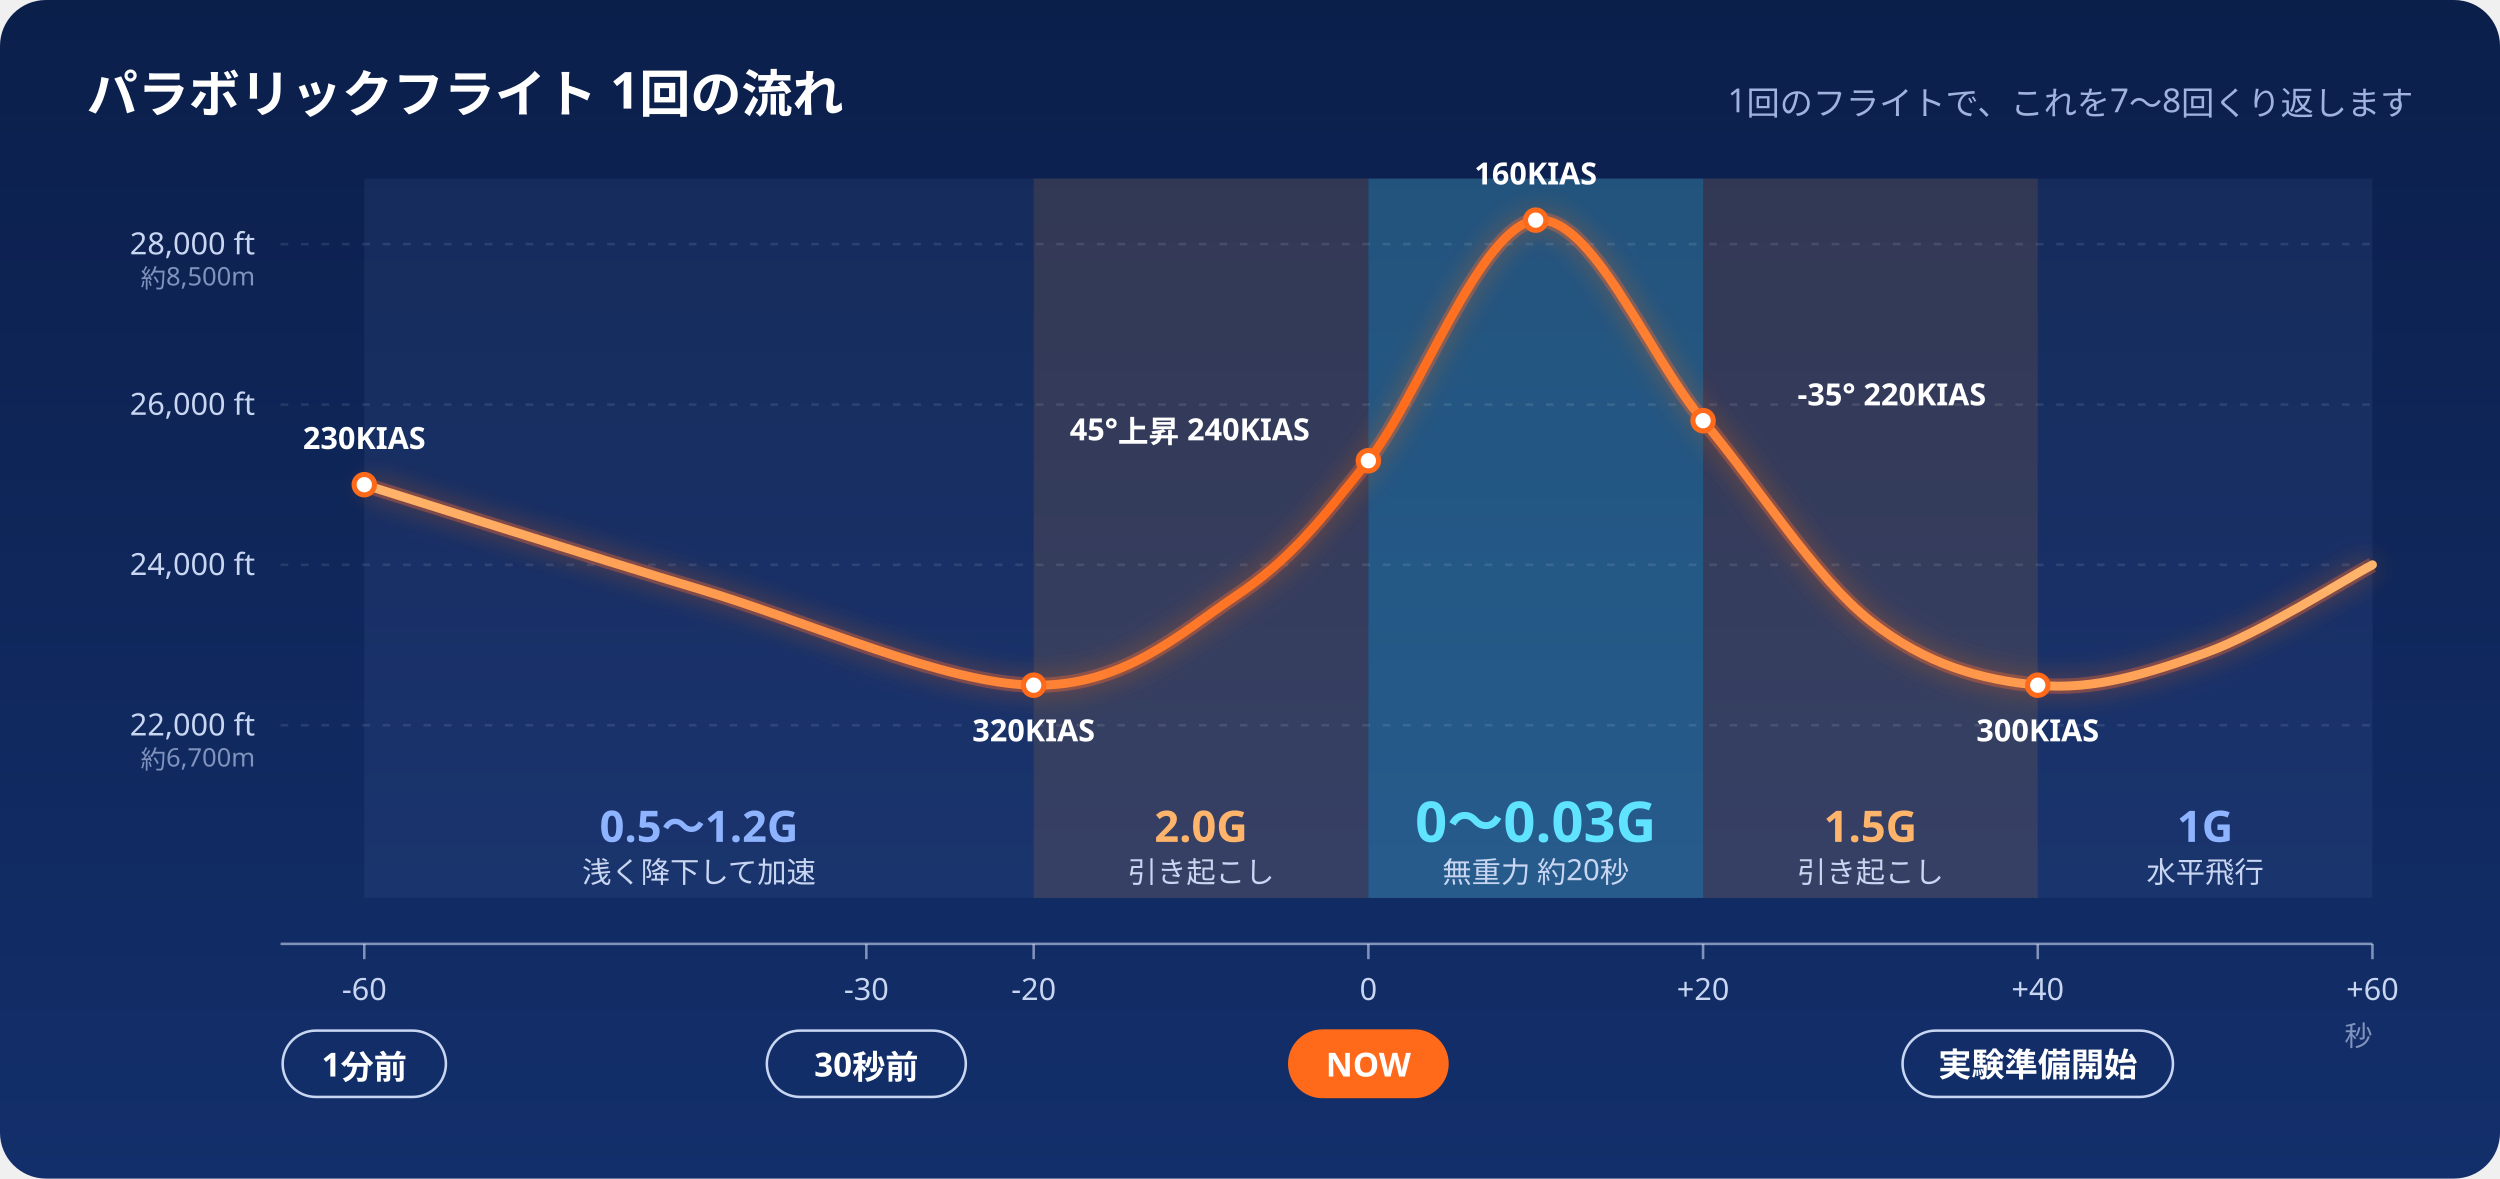
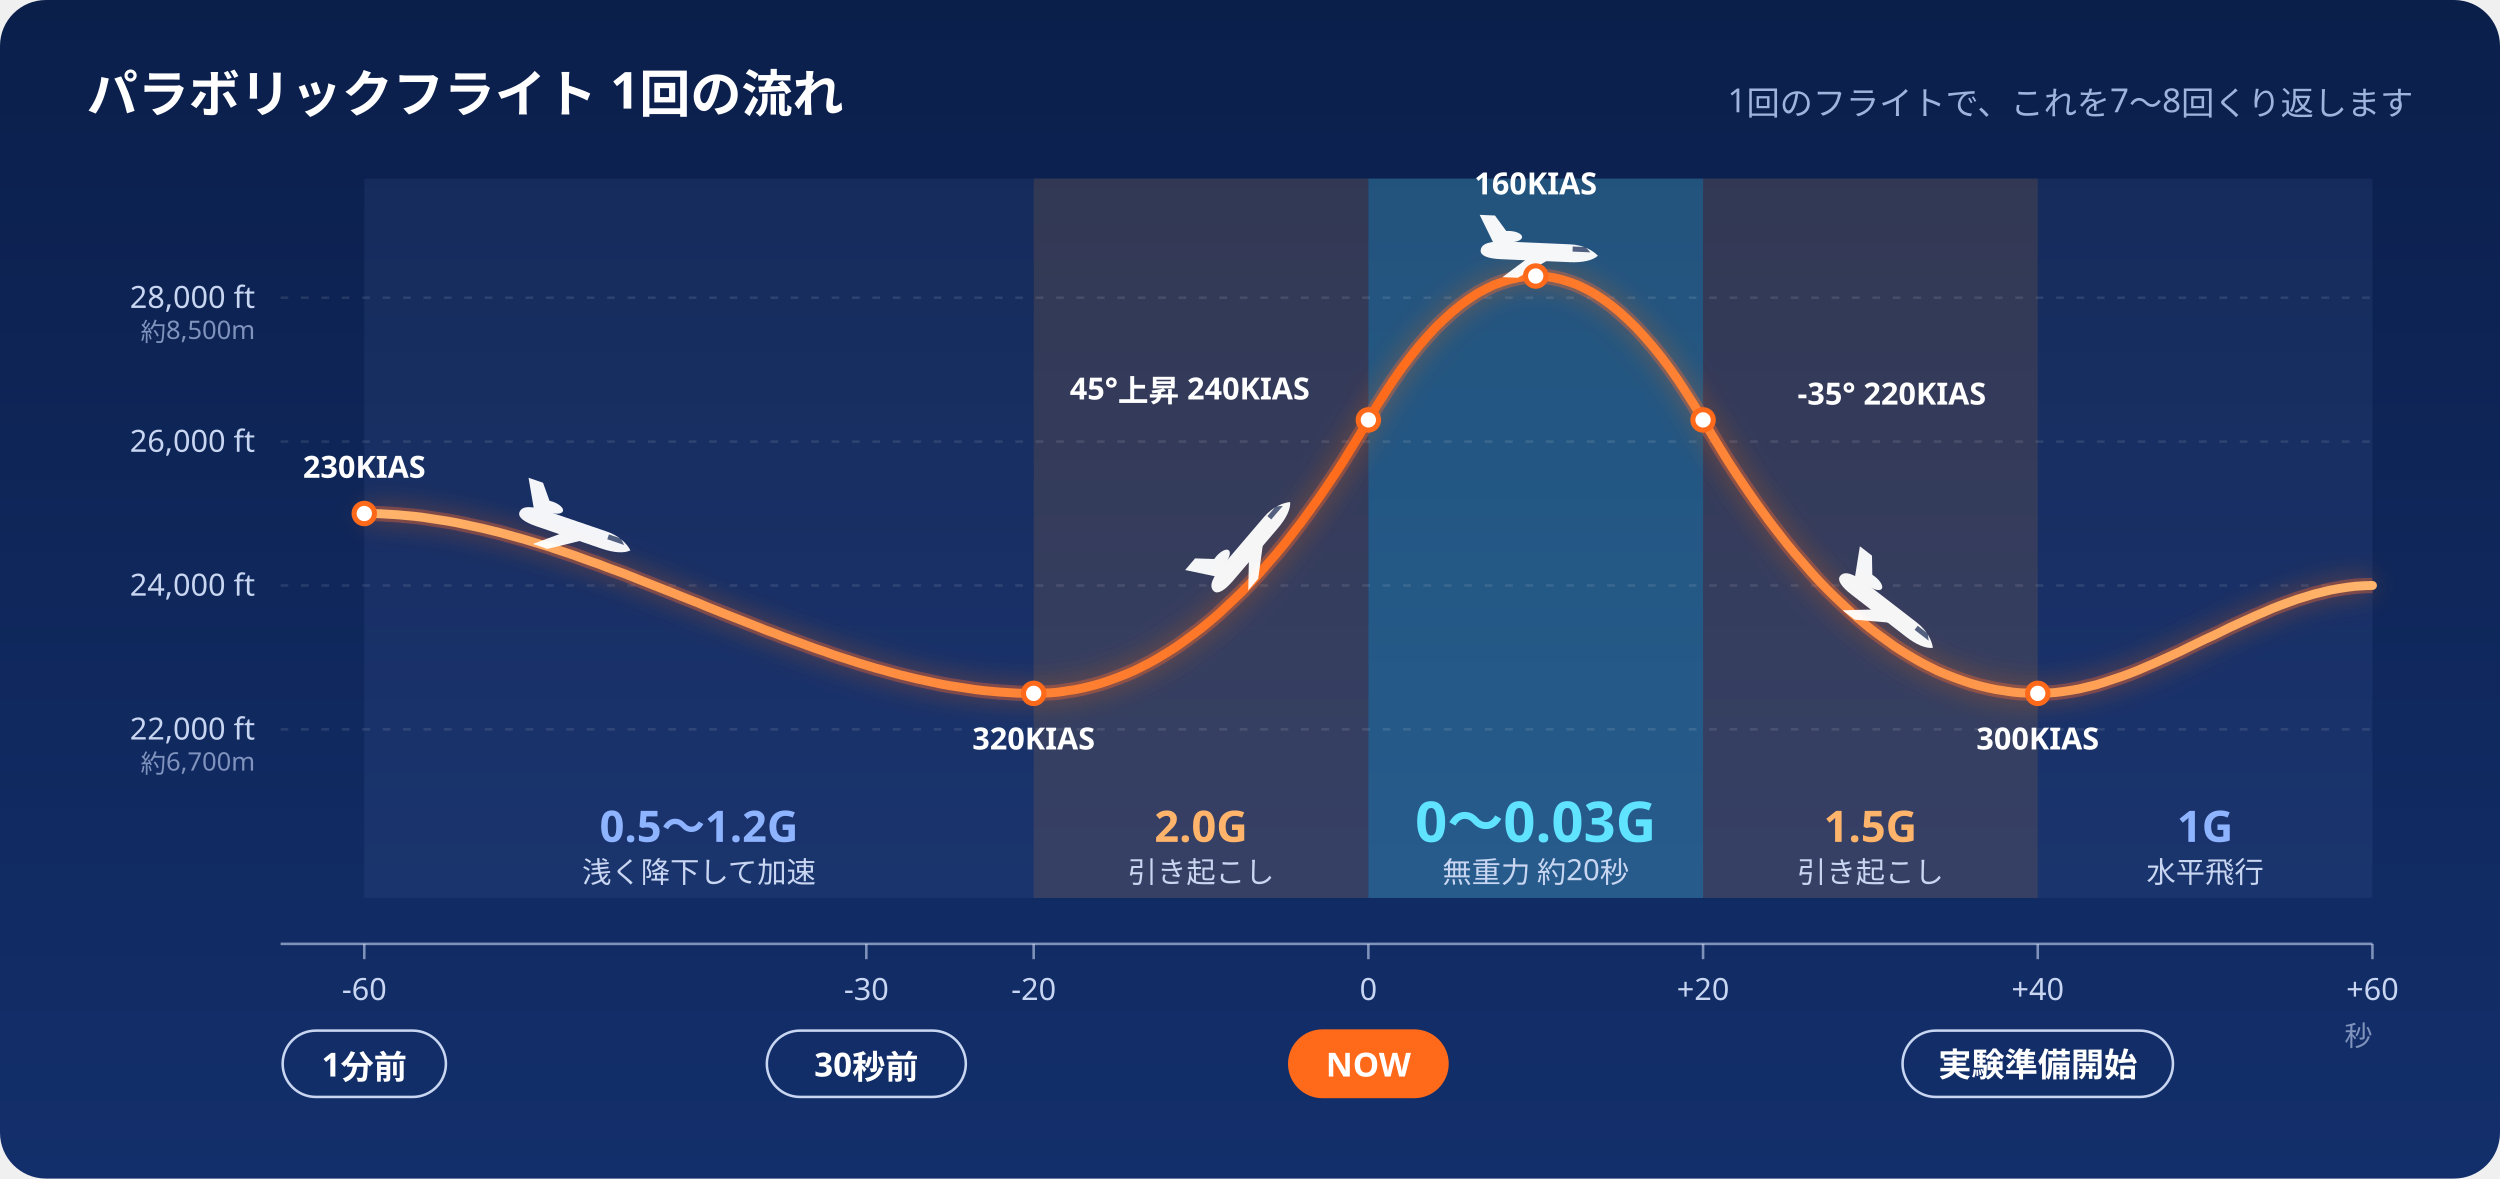
<svg xmlns="http://www.w3.org/2000/svg" viewBox="0 0 980 462" width="980" height="462" font-family="'Hiragino Sans','Noto Sans JP','Yu Gothic',sans-serif">
  <defs>
    <linearGradient id="bg" x1="0" y1="0" x2="0" y2="1">
      <stop offset="0" stop-color="#0b1f4b" />
      <stop offset="1" stop-color="#132f6b" />
    </linearGradient>
    <linearGradient id="ln" x1="0" y1="0" x2="1" y2="0">
      <stop offset="0" stop-color="#ffb46b" />
      <stop offset=".5" stop-color="#ff6a1a" />
      <stop offset="1" stop-color="#ffb46b" />
    </linearGradient>
    <filter id="gl" x="-5%" y="-20%" width="110%" height="140%">
      <feGaussianBlur stdDeviation="5" result="b" />
      <feMerge>
        <feMergeNode in="b" />
        <feMergeNode in="SourceGraphic" />
      </feMerge>
    </filter>
  </defs>
  <rect width="980" height="462" rx="18" fill="url(#bg)" />
  <text x="34" y="44" fill="#fff" font-size="20" font-weight="700">パラボリックフライト 1回の流れ</text>
  <text x="946" y="44" fill="#9fb3dd" font-size="13" text-anchor="end">1回のフライトで、これを7〜8回くり返します</text>
  <rect x="142.8" y="70" width="262.4" height="282" fill="#8fb4ff" opacity="0.07" />
  <text x="274.0" y="330" fill="#8fb4ff" font-size="17" font-weight="800" text-anchor="middle">0.5〜1.2G</text>
  <text x="274.0" y="346" fill="#c9d6f2" font-size="11.5" text-anchor="middle">浅く降下して加速</text>
  <rect x="405.2" y="70" width="131.2" height="282" fill="#ffb46b" opacity="0.16" />
  <text x="470.8" y="330" fill="#ffb46b" font-size="17" font-weight="800" text-anchor="middle">2.0G</text>
  <text x="470.8" y="346" fill="#c9d6f2" font-size="11.5" text-anchor="middle">引き起こし</text>
  <rect x="536.4" y="70" width="131.2" height="282" fill="#5fe3ff" opacity="0.26" />
  <text x="602.0" y="330" fill="#5fe3ff" font-size="22" font-weight="800" text-anchor="middle">0〜0.03G</text>
  <text x="602.0" y="346" fill="#c9d6f2" font-size="11.5" text-anchor="middle">無重力 約20秒</text>
  <rect x="667.6" y="70" width="131.2" height="282" fill="#ffb46b" opacity="0.16" />
  <text x="733.2" y="330" fill="#ffb46b" font-size="17" font-weight="800" text-anchor="middle">1.5G</text>
  <text x="733.2" y="346" fill="#c9d6f2" font-size="11.5" text-anchor="middle">引き起こし</text>
  <rect x="798.8" y="70" width="131.2" height="282" fill="#8fb4ff" opacity="0.07" />
  <text x="864.4" y="330" fill="#8fb4ff" font-size="17" font-weight="800" text-anchor="middle">1G</text>
  <text x="864.4" y="346" fill="#c9d6f2" font-size="11.5" text-anchor="middle">水平飛行</text>
-   <line x1="110" y1="95.7" x2="930" y2="95.7" stroke="#ffffff" stroke-opacity=".10" stroke-dasharray="3 5" />
-   <text x="100" y="99.7" fill="#c9d6f2" font-size="12" text-anchor="end">28,000 ft</text>
-   <text x="100" y="112.7" fill="#8093bd" font-size="10" text-anchor="end">約8,500m</text>
-   <line x1="110" y1="158.6" x2="930" y2="158.6" stroke="#ffffff" stroke-opacity=".10" stroke-dasharray="3 5" />
-   <text x="100" y="162.6" fill="#c9d6f2" font-size="12" text-anchor="end">26,000 ft</text>
-   <line x1="110" y1="221.4" x2="930" y2="221.4" stroke="#ffffff" stroke-opacity=".10" stroke-dasharray="3 5" />
-   <text x="100" y="225.4" fill="#c9d6f2" font-size="12" text-anchor="end">24,000 ft</text>
-   <line x1="110" y1="284.3" x2="930" y2="284.3" stroke="#ffffff" stroke-opacity=".10" stroke-dasharray="3 5" />
-   <text x="100" y="288.3" fill="#c9d6f2" font-size="12" text-anchor="end">22,000 ft</text>
-   <text x="100" y="301.3" fill="#8093bd" font-size="10" text-anchor="end">約6,700m</text>
-   <path d="M142.8 190.0 C164.7 196.8 230.3 217.8 274.0 230.9 C317.7 244.0 370.2 268.0 405.2 268.6 C440.2 269.1 462.1 248.7 483.9 234.0 C505.8 219.3 516.7 205.2 536.4 180.6 C556.1 156.0 580.1 88.9 602.0 86.3 C623.9 83.7 645.7 138.7 667.6 164.9 C689.5 191.0 711.3 226.1 733.2 243.4 C755.1 260.7 776.9 266.5 798.8 268.6 C820.7 270.7 842.5 263.9 864.4 256.0 C886.3 248.1 919.1 227.2 930.0 221.4" fill="none" stroke="#ff6a1a" stroke-width="6" stroke-opacity=".35" filter="url(#gl)" />
-   <path d="M142.8 190.0 C164.7 196.8 230.3 217.8 274.0 230.9 C317.7 244.0 370.2 268.0 405.2 268.6 C440.2 269.1 462.1 248.7 483.9 234.0 C505.8 219.3 516.7 205.2 536.4 180.6 C556.1 156.0 580.1 88.9 602.0 86.3 C623.9 83.7 645.7 138.7 667.6 164.9 C689.5 191.0 711.3 226.1 733.2 243.4 C755.1 260.7 776.9 266.5 798.8 268.6 C820.7 270.7 842.5 263.9 864.4 256.0 C886.3 248.1 919.1 227.2 930.0 221.4" fill="none" stroke="url(#ln)" stroke-width="3.5" stroke-linecap="round" />
-   <circle cx="142.8" cy="190.0" r="4" fill="#fff" stroke="#ff6a1a" stroke-width="2" />
-   <text x="142.8" y="176.0" fill="#fff" font-size="12" font-weight="600" text-anchor="middle">230KIAS</text>
-   <circle cx="405.2" cy="268.6" r="4" fill="#fff" stroke="#ff6a1a" stroke-width="2" />
-   <text x="405.2" y="290.6" fill="#fff" font-size="12" font-weight="600" text-anchor="middle">320KIAS</text>
-   <circle cx="536.4" cy="180.6" r="4" fill="#fff" stroke="#ff6a1a" stroke-width="2" />
-   <text x="466.4" y="172.6" fill="#fff" font-size="12" font-weight="600" text-anchor="middle">45°上昇 240KIAS</text>
-   <circle cx="602.0" cy="86.3" r="4" fill="#fff" stroke="#ff6a1a" stroke-width="2" />
-   <text x="602.0" y="72.3" fill="#fff" font-size="12" font-weight="600" text-anchor="middle">160KIAS</text>
-   <circle cx="667.6" cy="164.9" r="4" fill="#fff" stroke="#ff6a1a" stroke-width="2" />
-   <text x="741.6" y="158.9" fill="#fff" font-size="12" font-weight="600" text-anchor="middle">-35° 220KIAS</text>
-   <circle cx="798.8" cy="268.6" r="4" fill="#fff" stroke="#ff6a1a" stroke-width="2" />
-   <text x="798.8" y="290.6" fill="#fff" font-size="12" font-weight="600" text-anchor="middle">300KIAS</text>
+   <line x1="110" y1="116.7" x2="930" y2="116.7" stroke="#ffffff" stroke-opacity=".10" stroke-dasharray="3 5" />
+   <text x="100" y="120.7" fill="#c9d6f2" font-size="12" text-anchor="end">28,000 ft</text>
+   <text x="100" y="133.7" fill="#8093bd" font-size="10" text-anchor="end">約8,500m</text>
+   <line x1="110" y1="173.1" x2="930" y2="173.1" stroke="#ffffff" stroke-opacity=".10" stroke-dasharray="3 5" />
+   <text x="100" y="177.1" fill="#c9d6f2" font-size="12" text-anchor="end">26,000 ft</text>
+   <line x1="110" y1="229.5" x2="930" y2="229.5" stroke="#ffffff" stroke-opacity=".10" stroke-dasharray="3 5" />
+   <text x="100" y="233.5" fill="#c9d6f2" font-size="12" text-anchor="end">24,000 ft</text>
+   <line x1="110" y1="285.9" x2="930" y2="285.9" stroke="#ffffff" stroke-opacity=".10" stroke-dasharray="3 5" />
+   <text x="100" y="289.9" fill="#c9d6f2" font-size="12" text-anchor="end">22,000 ft</text>
+   <text x="100" y="302.9" fill="#8093bd" font-size="10" text-anchor="end">約6,700m</text>
+   <path d="M142.8 201.3 L146.1 201.3 L149.4 201.4 L152.6 201.6 L155.9 201.8 L159.2 202.1 L162.5 202.4 L165.8 202.8 L169.0 203.3 L172.3 203.8 L175.6 204.3 L178.9 204.9 L182.2 205.6 L185.4 206.3 L188.7 207.0 L192.0 207.8 L195.3 208.6 L198.6 209.5 L201.8 210.4 L205.1 211.3 L208.4 212.3 L211.7 213.3 L215.0 214.3 L218.2 215.4 L221.5 216.5 L224.8 217.6 L228.1 218.8 L231.4 220.0 L234.6 221.1 L237.9 222.4 L241.2 223.6 L244.5 224.8 L247.8 226.1 L251.0 227.4 L254.3 228.7 L257.6 230.0 L260.9 231.3 L264.2 232.6 L267.4 233.9 L270.7 235.2 L274.0 236.5 L277.3 237.9 L280.6 239.2 L283.8 240.5 L287.1 241.8 L290.4 243.1 L293.7 244.4 L297.0 245.7 L300.2 247.0 L303.5 248.2 L306.8 249.5 L310.1 250.7 L313.4 251.9 L316.6 253.1 L319.9 254.3 L323.2 255.4 L326.5 256.6 L329.8 257.7 L333.0 258.7 L336.3 259.8 L339.6 260.8 L342.9 261.8 L346.2 262.7 L349.4 263.6 L352.7 264.5 L356.0 265.3 L359.3 266.1 L362.6 266.8 L365.8 267.5 L369.1 268.2 L372.4 268.8 L375.7 269.3 L379.0 269.8 L382.2 270.3 L385.5 270.7 L388.8 271.0 L392.1 271.3 L395.4 271.5 L398.6 271.7 L401.9 271.8 L405.2 271.8 L408.5 271.7 L411.8 271.6 L415.0 271.3 L418.3 270.8 L421.6 270.3 L424.9 269.6 L428.2 268.8 L431.4 267.9 L434.7 266.8 L438.0 265.6 L441.3 264.3 L444.6 262.9 L447.8 261.3 L451.1 259.6 L454.4 257.7 L457.7 255.7 L461.0 253.6 L464.2 251.3 L467.5 248.9 L470.8 246.4 L474.1 243.7 L477.4 240.9 L480.6 237.9 L483.9 234.8 L487.2 231.6 L490.5 228.2 L493.8 224.6 L497.0 220.9 L500.3 217.1 L503.6 213.1 L506.9 208.9 L510.2 204.6 L513.4 200.2 L516.7 195.6 L520.0 190.8 L523.3 185.9 L526.6 180.8 L529.8 175.6 L533.1 170.2 L536.4 164.6 L539.7 159.1 L543.0 153.9 L546.2 149.0 L549.5 144.3 L552.8 139.9 L556.1 135.8 L559.4 132.0 L562.6 128.5 L565.9 125.3 L569.2 122.3 L572.5 119.6 L575.8 117.2 L579.0 115.1 L582.3 113.3 L585.6 111.7 L588.9 110.5 L592.2 109.5 L595.4 108.8 L598.7 108.3 L602.0 108.2 L605.3 108.3 L608.6 108.8 L611.8 109.5 L615.1 110.5 L618.4 111.7 L621.7 113.3 L625.0 115.1 L628.2 117.2 L631.5 119.6 L634.8 122.3 L638.1 125.3 L641.4 128.5 L644.6 132.0 L647.9 135.8 L651.2 139.9 L654.5 144.3 L657.8 149.0 L661.0 153.9 L664.3 159.1 L667.6 164.6 L670.9 170.2 L674.2 175.6 L677.4 180.8 L680.7 185.9 L684.0 190.8 L687.3 195.6 L690.6 200.2 L693.8 204.6 L697.1 208.9 L700.4 213.1 L703.7 217.1 L707.0 220.9 L710.2 224.6 L713.5 228.2 L716.8 231.6 L720.1 234.8 L723.4 237.9 L726.6 240.9 L729.9 243.7 L733.2 246.4 L736.5 248.9 L739.8 251.3 L743.0 253.6 L746.3 255.7 L749.6 257.7 L752.9 259.6 L756.2 261.3 L759.4 262.9 L762.7 264.3 L766.0 265.6 L769.3 266.8 L772.6 267.9 L775.8 268.8 L779.1 269.6 L782.4 270.3 L785.7 270.8 L789.0 271.3 L792.2 271.6 L795.5 271.7 L798.8 271.8 L802.1 271.7 L805.4 271.5 L808.6 271.1 L811.9 270.6 L815.2 270.0 L818.5 269.2 L821.8 268.4 L825.0 267.4 L828.3 266.3 L831.6 265.2 L834.9 264.0 L838.2 262.7 L841.4 261.3 L844.7 259.9 L848.0 258.4 L851.3 256.9 L854.6 255.4 L857.8 253.8 L861.1 252.2 L864.4 250.6 L867.7 249.1 L871.0 247.5 L874.2 245.9 L877.5 244.4 L880.8 242.9 L884.1 241.4 L887.4 240.0 L890.6 238.6 L893.9 237.3 L897.2 236.1 L900.5 234.9 L903.8 233.9 L907.0 232.9 L910.3 232.1 L913.6 231.3 L916.9 230.7 L920.2 230.2 L923.4 229.8 L926.7 229.6 L930.0 229.5" fill="none" stroke="#ff6a1a" stroke-width="6" stroke-opacity=".35" filter="url(#gl)" />
+   <path d="M142.8 201.3 L146.1 201.3 L149.4 201.4 L152.6 201.6 L155.9 201.8 L159.2 202.1 L162.5 202.4 L165.8 202.8 L169.0 203.3 L172.3 203.8 L175.6 204.3 L178.9 204.9 L182.2 205.6 L185.4 206.3 L188.7 207.0 L192.0 207.8 L195.3 208.6 L198.6 209.5 L201.8 210.4 L205.1 211.3 L208.4 212.3 L211.7 213.3 L215.0 214.3 L218.2 215.4 L221.5 216.5 L224.8 217.6 L228.1 218.8 L231.4 220.0 L234.6 221.1 L237.9 222.4 L241.2 223.6 L244.5 224.8 L247.8 226.1 L251.0 227.4 L254.3 228.7 L257.6 230.0 L260.9 231.3 L264.2 232.6 L267.4 233.9 L270.7 235.2 L274.0 236.5 L277.3 237.9 L280.6 239.2 L283.8 240.5 L287.1 241.8 L290.4 243.1 L293.7 244.4 L297.0 245.7 L300.2 247.0 L303.5 248.2 L306.8 249.5 L310.1 250.7 L313.4 251.9 L316.6 253.1 L319.9 254.3 L323.2 255.4 L326.5 256.6 L329.8 257.7 L333.0 258.7 L336.3 259.8 L339.6 260.8 L342.9 261.8 L346.2 262.7 L349.4 263.6 L352.7 264.5 L356.0 265.3 L359.3 266.1 L362.6 266.8 L365.8 267.5 L369.1 268.2 L372.4 268.8 L375.7 269.3 L379.0 269.8 L382.2 270.3 L385.5 270.7 L388.8 271.0 L392.1 271.3 L395.4 271.5 L398.6 271.7 L401.9 271.8 L405.2 271.8 L408.5 271.7 L411.8 271.6 L415.0 271.3 L418.3 270.8 L421.6 270.3 L424.9 269.6 L428.2 268.8 L431.4 267.9 L434.7 266.8 L438.0 265.6 L441.3 264.3 L444.6 262.9 L447.8 261.3 L451.1 259.6 L454.4 257.7 L457.7 255.7 L461.0 253.6 L464.2 251.3 L467.5 248.9 L470.8 246.4 L474.1 243.7 L477.4 240.9 L480.6 237.9 L483.9 234.8 L487.2 231.6 L490.5 228.2 L493.8 224.6 L497.0 220.9 L500.3 217.1 L503.6 213.1 L506.9 208.9 L510.2 204.6 L513.4 200.2 L516.7 195.6 L520.0 190.8 L523.3 185.9 L526.6 180.8 L529.8 175.6 L533.1 170.2 L536.4 164.6 L539.7 159.1 L543.0 153.9 L546.2 149.0 L549.5 144.3 L552.8 139.9 L556.1 135.8 L559.4 132.0 L562.6 128.5 L565.9 125.3 L569.2 122.3 L572.5 119.6 L575.8 117.2 L579.0 115.1 L582.3 113.3 L585.6 111.7 L588.9 110.5 L592.2 109.5 L595.4 108.8 L598.7 108.3 L602.0 108.2 L605.3 108.3 L608.6 108.8 L611.8 109.5 L615.1 110.5 L618.4 111.7 L621.7 113.3 L625.0 115.1 L628.2 117.2 L631.5 119.6 L634.8 122.3 L638.1 125.3 L641.4 128.5 L644.6 132.0 L647.9 135.8 L651.2 139.9 L654.5 144.3 L657.8 149.0 L661.0 153.9 L664.3 159.1 L667.6 164.6 L670.9 170.2 L674.2 175.6 L677.4 180.8 L680.7 185.9 L684.0 190.8 L687.3 195.6 L690.6 200.2 L693.8 204.6 L697.1 208.9 L700.4 213.1 L703.7 217.1 L707.0 220.9 L710.2 224.6 L713.5 228.2 L716.8 231.6 L720.1 234.8 L723.4 237.9 L726.6 240.9 L729.9 243.7 L733.2 246.4 L736.5 248.9 L739.8 251.3 L743.0 253.6 L746.3 255.7 L749.6 257.7 L752.9 259.6 L756.2 261.3 L759.4 262.9 L762.7 264.3 L766.0 265.6 L769.3 266.8 L772.6 267.9 L775.8 268.8 L779.1 269.6 L782.4 270.3 L785.7 270.8 L789.0 271.3 L792.2 271.6 L795.5 271.7 L798.8 271.8 L802.1 271.7 L805.4 271.5 L808.6 271.1 L811.9 270.6 L815.2 270.0 L818.5 269.2 L821.8 268.4 L825.0 267.4 L828.3 266.3 L831.6 265.2 L834.9 264.0 L838.2 262.7 L841.4 261.3 L844.7 259.9 L848.0 258.4 L851.3 256.9 L854.6 255.4 L857.8 253.8 L861.1 252.2 L864.4 250.6 L867.7 249.1 L871.0 247.5 L874.2 245.9 L877.5 244.4 L880.8 242.9 L884.1 241.4 L887.4 240.0 L890.6 238.6 L893.9 237.3 L897.2 236.1 L900.5 234.9 L903.8 233.9 L907.0 232.9 L910.3 232.1 L913.6 231.3 L916.9 230.7 L920.2 230.2 L923.4 229.8 L926.7 229.6 L930.0 229.5" fill="none" stroke="url(#ln)" stroke-width="3.5" stroke-linecap="round" />
+   <g transform="translate(221.5 216.5) rotate(18.9) translate(0 -9)" fill="#ffffff" opacity=".95">
+     <path d="M-22 0C-22 -3 -18 -4 -12 -4L13 -4C18 -4 22 -2 24 0C22 2 18 3 13 3L-14 3C-19 3 -22 2 -22 0Z" />
+     <path d="M-17 -3L-23 -14L-17 -14L-9 -4Z" />
+     <path d="M-2 1L-13 10L-7 10L7 1Z" />
+     <ellipse cx="-11" cy="-6" rx="5" ry="2.2" />
+     <path d="M14 -3.2L19 -3.2L21 -1.2L14 -1.2Z" fill="#0b1f4b" opacity=".7" />
+   </g>
+   <g transform="translate(497.0 220.9) rotate(-49.5) translate(0 -9)" fill="#ffffff" opacity=".95">
+     <path d="M-22 0C-22 -3 -18 -4 -12 -4L13 -4C18 -4 22 -2 24 0C22 2 18 3 13 3L-14 3C-19 3 -22 2 -22 0Z" />
+     <path d="M-17 -3L-23 -14L-17 -14L-9 -4Z" />
+     <path d="M-2 1L-13 10L-7 10L7 1Z" />
+     <ellipse cx="-11" cy="-6" rx="5" ry="2.2" />
+     <path d="M14 -3.2L19 -3.2L21 -1.2L14 -1.2Z" fill="#0b1f4b" opacity=".7" />
+   </g>
+   <g transform="translate(602.0 108.2) rotate(2.5) translate(0 -9)" fill="#ffffff" opacity=".95">
+     <path d="M-22 0C-22 -3 -18 -4 -12 -4L13 -4C18 -4 22 -2 24 0C22 2 18 3 13 3L-14 3C-19 3 -22 2 -22 0Z" />
+     <path d="M-17 -3L-23 -14L-17 -14L-9 -4Z" />
+     <path d="M-2 1L-13 10L-7 10L7 1Z" />
+     <ellipse cx="-11" cy="-6" rx="5" ry="2.2" />
+     <path d="M14 -3.2L19 -3.2L21 -1.2L14 -1.2Z" fill="#0b1f4b" opacity=".7" />
+   </g>
+   <g transform="translate(733.2 246.4) rotate(37.7) translate(0 -9)" fill="#ffffff" opacity=".95">
+     <path d="M-22 0C-22 -3 -18 -4 -12 -4L13 -4C18 -4 22 -2 24 0C22 2 18 3 13 3L-14 3C-19 3 -22 2 -22 0Z" />
+     <path d="M-17 -3L-23 -14L-17 -14L-9 -4Z" />
+     <path d="M-2 1L-13 10L-7 10L7 1Z" />
+     <ellipse cx="-11" cy="-6" rx="5" ry="2.2" />
+     <path d="M14 -3.2L19 -3.2L21 -1.2L14 -1.2Z" fill="#0b1f4b" opacity=".7" />
+   </g>
+   <circle cx="142.8" cy="201.3" r="4" fill="#fff" stroke="#ff6a1a" stroke-width="2" />
+   <text x="142.8" y="187.3" fill="#fff" font-size="12" font-weight="600" text-anchor="middle">230KIAS</text>
+   <circle cx="405.2" cy="271.8" r="4" fill="#fff" stroke="#ff6a1a" stroke-width="2" />
+   <text x="405.2" y="293.8" fill="#fff" font-size="12" font-weight="600" text-anchor="middle">320KIAS</text>
+   <circle cx="536.4" cy="164.6" r="4" fill="#fff" stroke="#ff6a1a" stroke-width="2" />
+   <text x="466.4" y="156.6" fill="#fff" font-size="12" font-weight="600" text-anchor="middle">45°上昇 240KIAS</text>
+   <circle cx="602.0" cy="108.2" r="4" fill="#fff" stroke="#ff6a1a" stroke-width="2" />
+   <text x="602.0" y="76.2" fill="#fff" font-size="12" font-weight="600" text-anchor="middle">160KIAS</text>
+   <circle cx="667.6" cy="164.6" r="4" fill="#fff" stroke="#ff6a1a" stroke-width="2" />
+   <text x="741.6" y="158.6" fill="#fff" font-size="12" font-weight="600" text-anchor="middle">-35° 220KIAS</text>
+   <circle cx="798.8" cy="271.8" r="4" fill="#fff" stroke="#ff6a1a" stroke-width="2" />
+   <text x="798.8" y="293.8" fill="#fff" font-size="12" font-weight="600" text-anchor="middle">300KIAS</text>
  <line x1="110" y1="370" x2="930" y2="370" stroke="#c9d6f2" stroke-opacity=".6" />
  <line x1="142.8" y1="370" x2="142.8" y2="376" stroke="#c9d6f2" stroke-opacity=".6" />
  <text x="142.8" y="392" fill="#c9d6f2" font-size="12" text-anchor="middle">-60</text>
  <line x1="339.6" y1="370" x2="339.6" y2="376" stroke="#c9d6f2" stroke-opacity=".6" />
  <text x="339.6" y="392" fill="#c9d6f2" font-size="12" text-anchor="middle">-30</text>
  <line x1="405.2" y1="370" x2="405.2" y2="376" stroke="#c9d6f2" stroke-opacity=".6" />
  <text x="405.2" y="392" fill="#c9d6f2" font-size="12" text-anchor="middle">-20</text>
  <line x1="536.4" y1="370" x2="536.4" y2="376" stroke="#c9d6f2" stroke-opacity=".6" />
  <text x="536.4" y="392" fill="#c9d6f2" font-size="12" text-anchor="middle">0</text>
  <line x1="667.6" y1="370" x2="667.6" y2="376" stroke="#c9d6f2" stroke-opacity=".6" />
  <text x="667.6" y="392" fill="#c9d6f2" font-size="12" text-anchor="middle">+20</text>
  <line x1="798.8" y1="370" x2="798.8" y2="376" stroke="#c9d6f2" stroke-opacity=".6" />
  <text x="798.8" y="392" fill="#c9d6f2" font-size="12" text-anchor="middle">+40</text>
  <line x1="930.0" y1="370" x2="930.0" y2="376" stroke="#c9d6f2" stroke-opacity=".6" />
  <text x="930.0" y="392" fill="#c9d6f2" font-size="12" text-anchor="middle">+60</text>
  <text x="930" y="410" fill="#8093bd" font-size="11" text-anchor="end">秒</text>
  <rect x="110.8" y="404" width="64" height="26" rx="13" fill="none" stroke="#c9d6f2" />
  <text x="142.8" y="422" fill="#fff" font-size="13" font-weight="700" text-anchor="middle">1分前</text>
  <rect x="300.6" y="404" width="78" height="26" rx="13" fill="none" stroke="#c9d6f2" />
  <text x="339.6" y="422" fill="#fff" font-size="13" font-weight="700" text-anchor="middle">30秒前</text>
  <rect x="505.4" y="404" width="62" height="26" rx="13" fill="#ff6a1a" stroke="#ff6a1a" />
  <text x="536.4" y="422" fill="#fff" font-size="13" font-weight="700" text-anchor="middle">NOW</text>
  <rect x="745.8" y="404" width="106" height="26" rx="13" fill="none" stroke="#c9d6f2" />
  <text x="798.8" y="422" fill="#fff" font-size="13" font-weight="700" text-anchor="middle">実験準備開始</text>
</svg>
